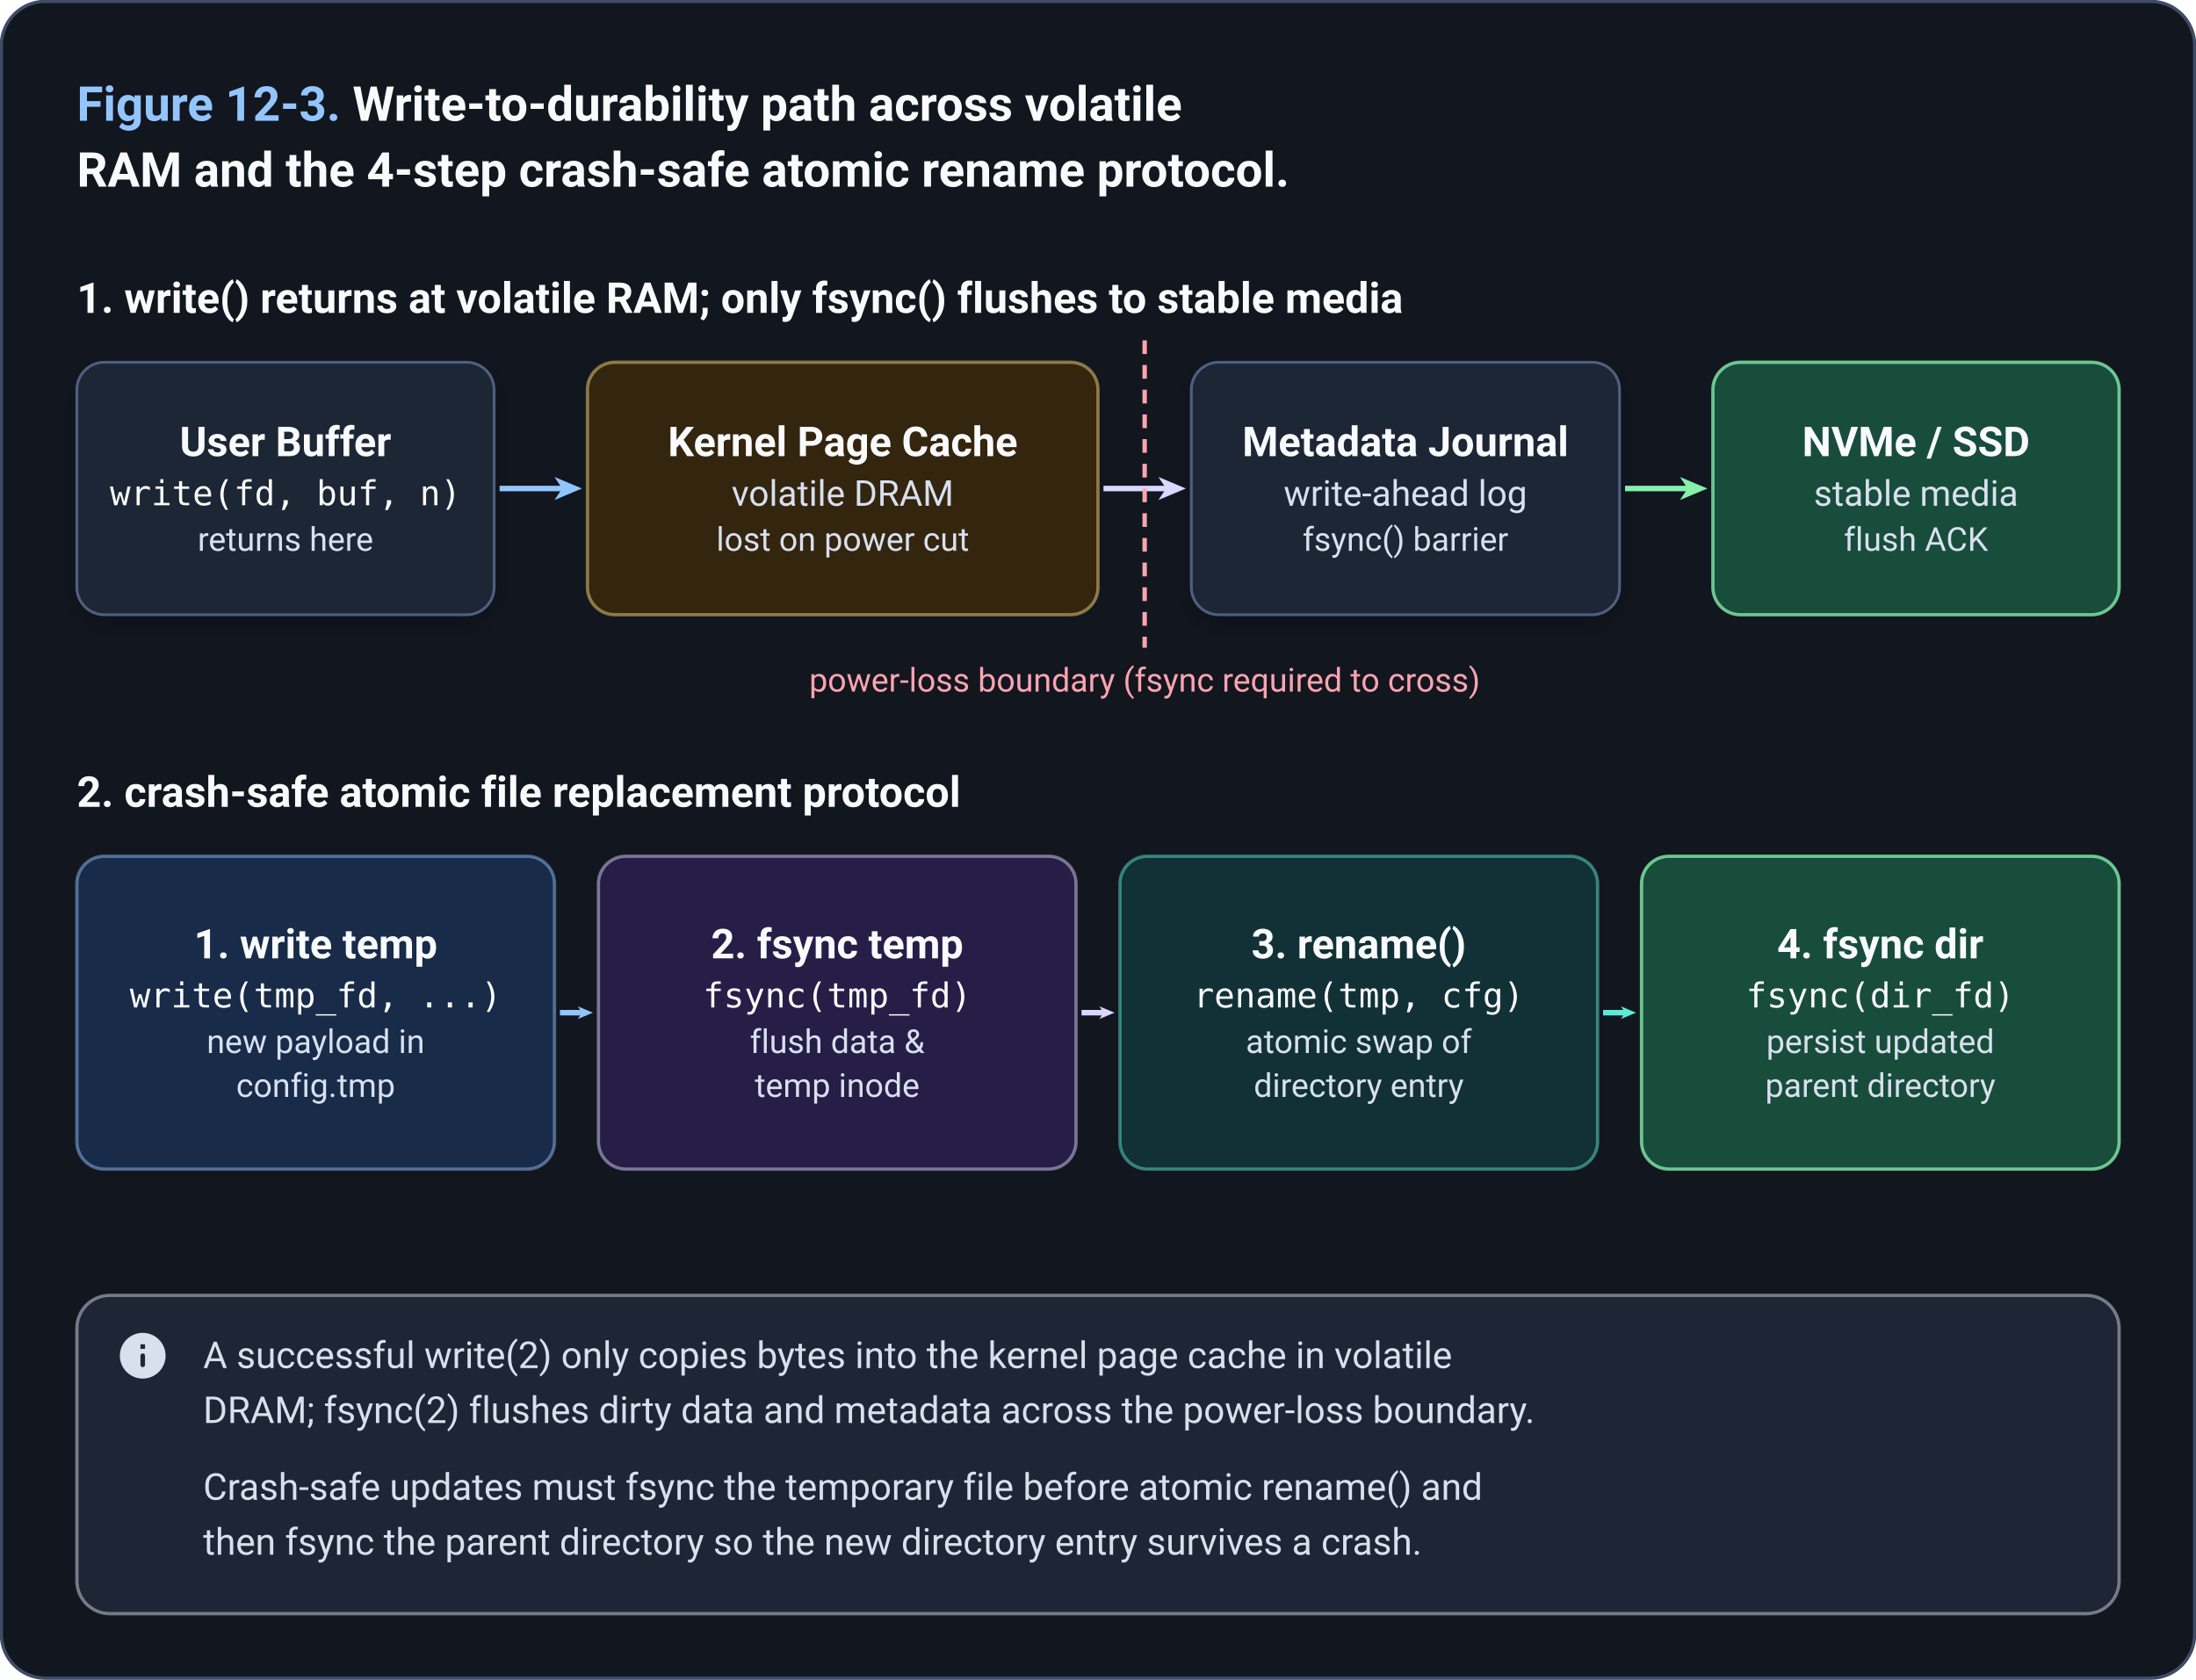
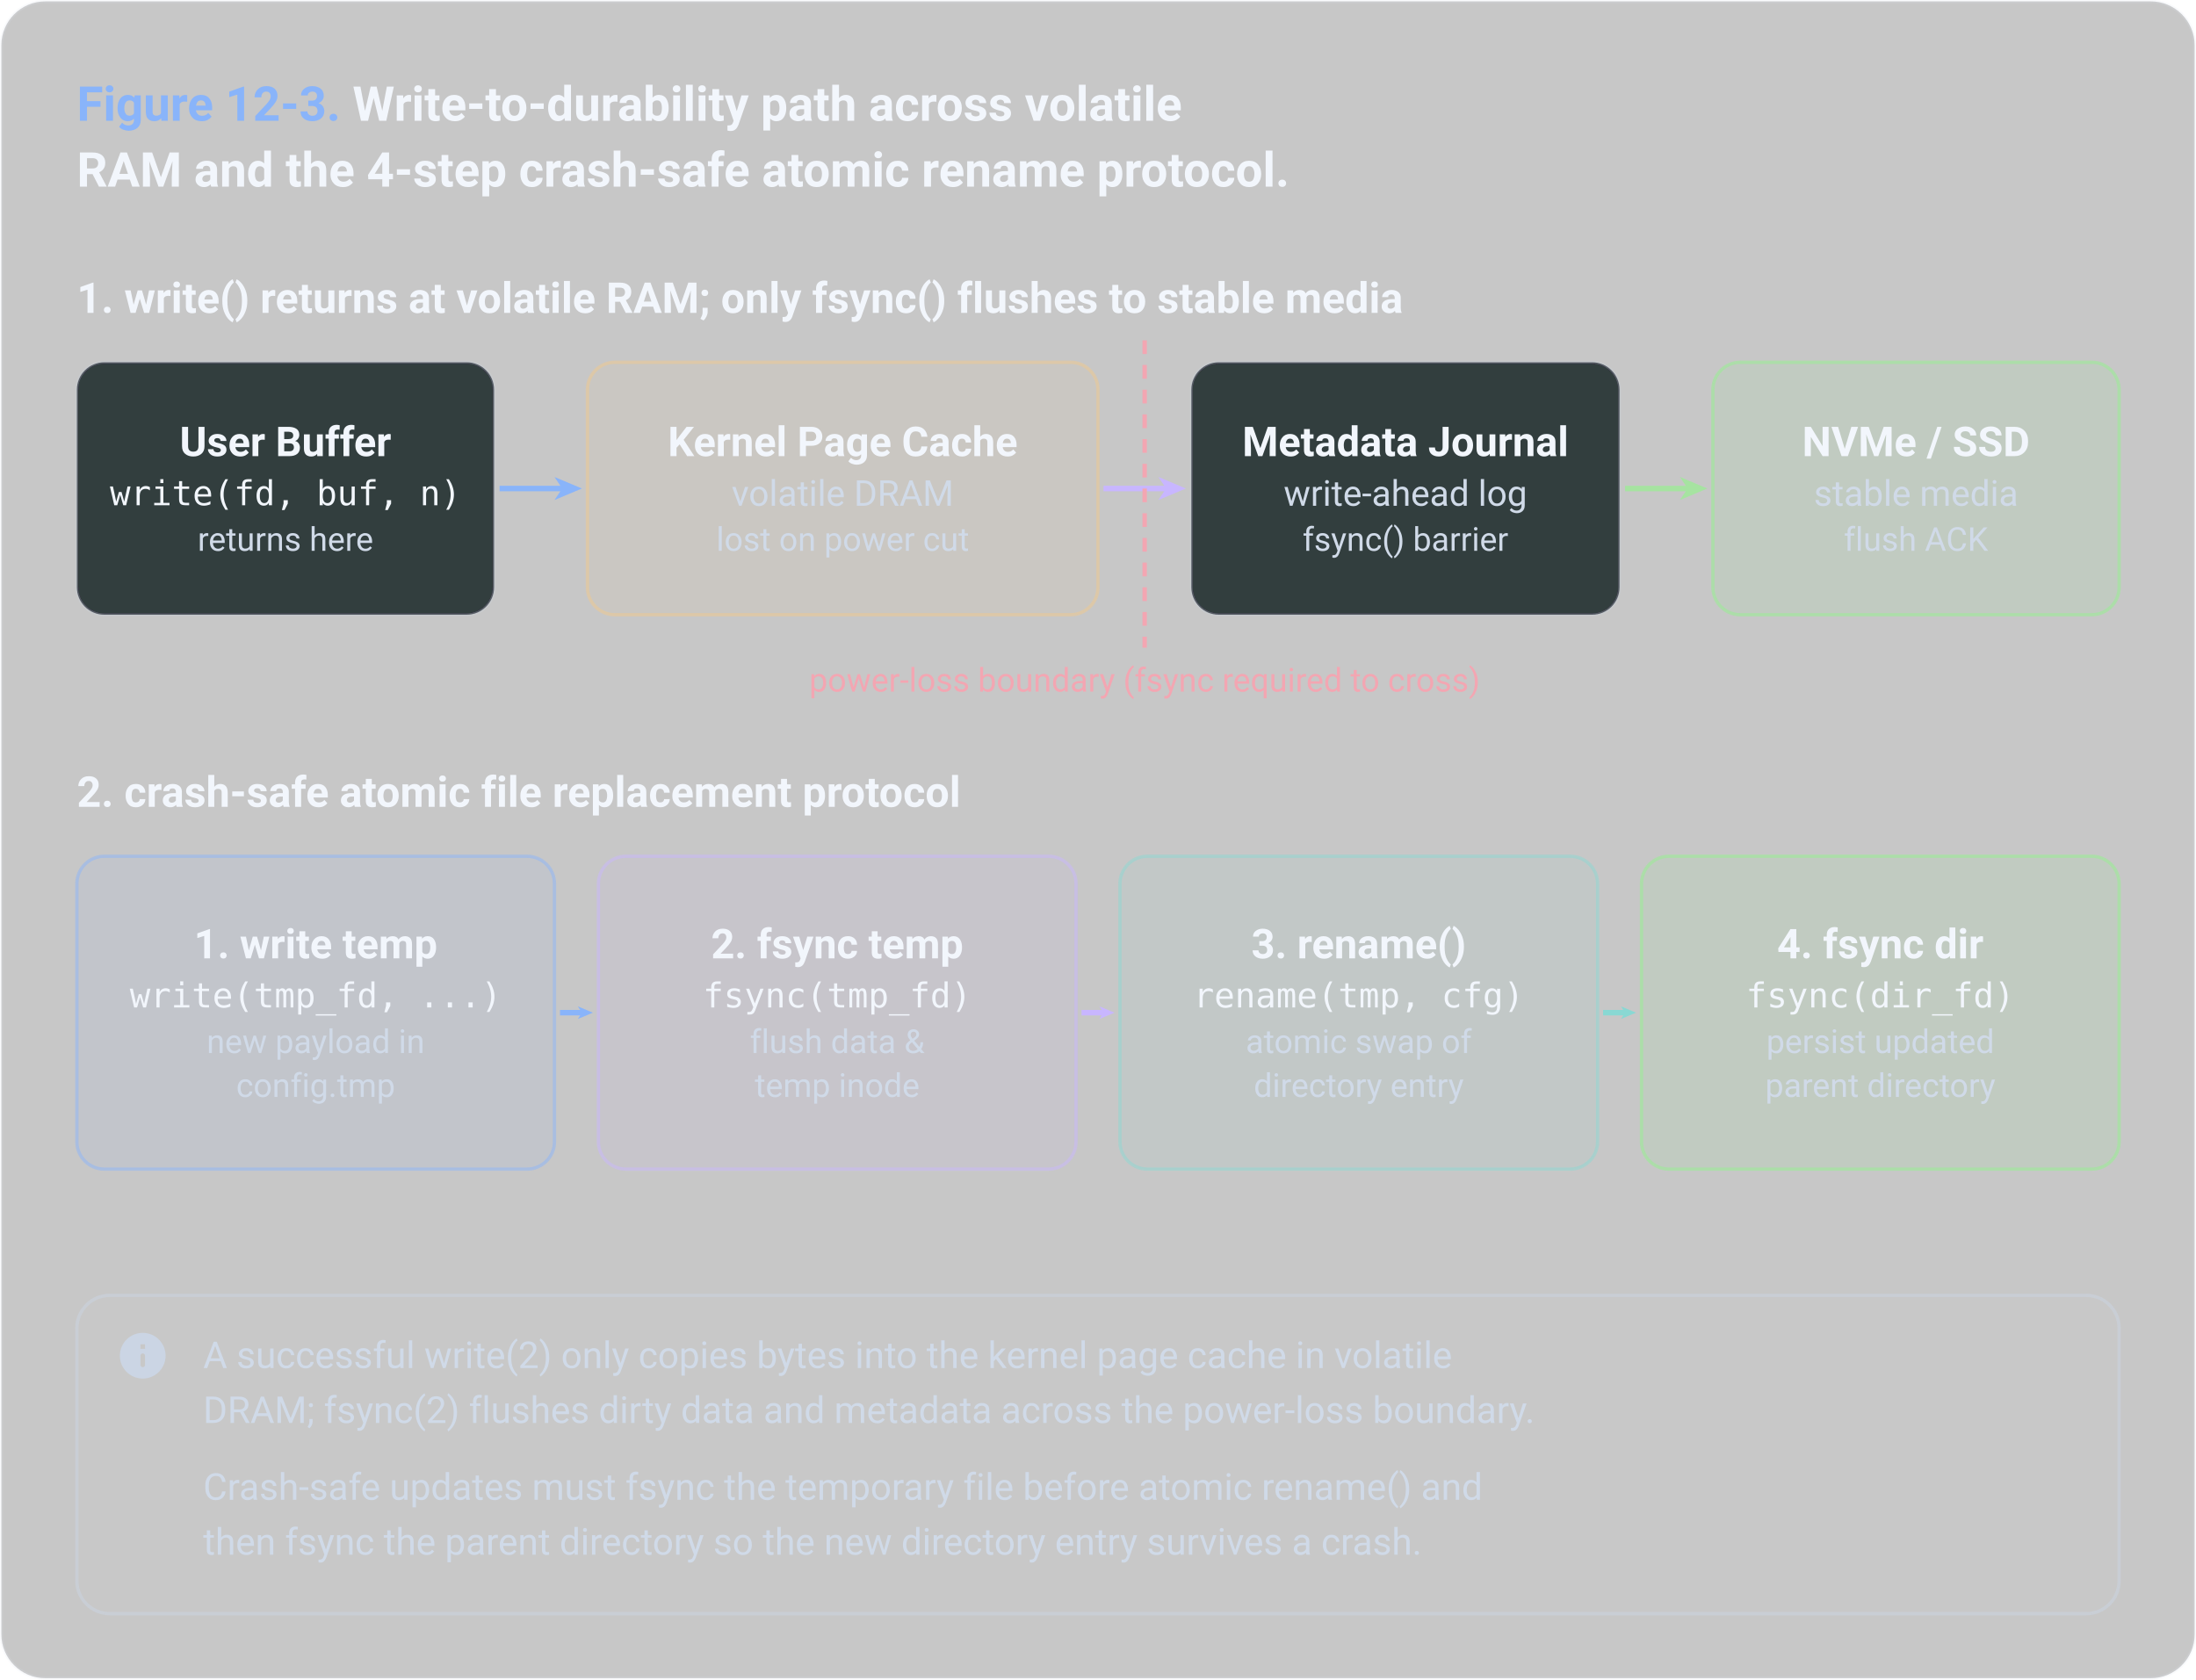
<svg xmlns="http://www.w3.org/2000/svg" viewBox="0 0 800 612" width="800" height="612">
  <style>
-     text { font-family: -apple-system, BlinkMacSystemFont, "Segoe UI", Roboto, "Helvetica Neue", Arial, sans-serif; fill: #F8FAFC; }
-     .paper { fill: #12161F; }
-     .frame { fill: #12161F; stroke: #3E4C66; stroke-width: 1.2; }
-     .card { fill: #1E2636; stroke: #4E6080; stroke-width: 1; }
-     .hair { stroke: #3E4C66; stroke-width: 1.2; fill: none; }
-     .muted { fill: #D8E0EE; }
-     .ink { fill: #F8FAFC; }
+     text { font-family: -apple-system, BlinkMacSystemFont, "Segoe UI", Roboto, "Helvetica Neue", Arial, sans-serif; fill: #F2F6FC; }
+     .paper { fill: #121722; }
+     .frame { fill: rgba(0, 0, 0, 0.22); stroke: rgba(226, 232, 240, 0.18); stroke-width: 1.2; }
+     .card { fill: rgba(13, 18, 28, 0.80); stroke: rgba(203, 213, 225, 0.24); stroke-width: 1; }
+     .hair { stroke: rgba(226, 232, 240, 0.18); stroke-width: 1.2; fill: none; }
+     .muted { fill: #D0DAE8; }
+     .ink { fill: #F2F6FC; }
    .title { font-size: 17.5px; font-weight: 650; }
    .head { font-size: 15.5px; font-weight: 650; }
    .name { font-size: 15px; font-weight: 650; }
    .body { font-size: 13.5px; }
    .sub { font-size: 13px; }
    .mono { font-size: 12.5px; font-family: "SF Mono", SFMono-Regular, ui-monospace, Menlo, Consolas, monospace; }
    .monob { font-size: 12.5px; font-weight: 650; font-family: "SF Mono", SFMono-Regular, ui-monospace, Menlo, Consolas, monospace; }
    .small { font-size: 12px; }
    .note { font-size: 13.5px; }
    .noteb { font-size: 13.5px; font-weight: 650; }
-     .sub, .small, .note { fill: #D8E0EE; }
-     .c-blue { fill: #182B49; stroke: #93C5FD; stroke-opacity: 0.48; stroke-width: 1.2; }
-     .m-blue { fill: #1E3A63; stroke: #93C5FD; stroke-opacity: 0.78; stroke-width: 1.2; }
-     .a-blue { fill: #93C5FD; }
-     .t-blue { fill: #93C5FD; }
-     .w-blue { stroke: #93C5FD; fill: none; stroke-linecap: butt; stroke-linejoin: round; }
-     .o-blue { stroke: #93C5FD; fill: none; stroke-width: 1.5; }
-     .h-blue { stroke: #93C5FD; stroke-width: 1.4; }
-     .c-green { fill: #133328; stroke: #86EFAC; stroke-opacity: 0.48; stroke-width: 1.2; }
-     .m-green { fill: #184D3B; stroke: #86EFAC; stroke-opacity: 0.78; stroke-width: 1.2; }
-     .a-green { fill: #86EFAC; }
-     .t-green { fill: #86EFAC; }
-     .w-green { stroke: #86EFAC; fill: none; stroke-linecap: butt; stroke-linejoin: round; }
-     .o-green { stroke: #86EFAC; fill: none; stroke-width: 1.5; }
-     .h-green { stroke: #86EFAC; stroke-width: 1.4; }
-     .c-amber { fill: #34250F; stroke: #FDE078; stroke-opacity: 0.48; stroke-width: 1.2; }
-     .m-amber { fill: #4F3814; stroke: #FDE078; stroke-opacity: 0.78; stroke-width: 1.2; }
-     .a-amber { fill: #FDE078; }
-     .t-amber { fill: #FDE078; }
-     .w-amber { stroke: #FDE078; fill: none; stroke-linecap: butt; stroke-linejoin: round; }
-     .o-amber { stroke: #FDE078; fill: none; stroke-width: 1.5; }
-     .h-amber { stroke: #FDE078; stroke-width: 1.4; }
-     .c-red { fill: #3A1B23; stroke: #FDA4AF; stroke-opacity: 0.48; stroke-width: 1.2; }
-     .m-red { fill: #582430; stroke: #FDA4AF; stroke-opacity: 0.78; stroke-width: 1.2; }
-     .a-red { fill: #FDA4AF; }
-     .t-red { fill: #FDA4AF; }
-     .w-red { stroke: #FDA4AF; fill: none; stroke-linecap: butt; stroke-linejoin: round; }
-     .o-red { stroke: #FDA4AF; fill: none; stroke-width: 1.5; }
-     .h-red { stroke: #FDA4AF; stroke-width: 1.4; }
-     .c-purple { fill: #261E47; stroke: #DDD6FE; stroke-opacity: 0.48; stroke-width: 1.2; }
-     .m-purple { fill: #382B6B; stroke: #DDD6FE; stroke-opacity: 0.78; stroke-width: 1.2; }
-     .a-purple { fill: #DDD6FE; }
-     .t-purple { fill: #DDD6FE; }
-     .w-purple { stroke: #DDD6FE; fill: none; stroke-linecap: butt; stroke-linejoin: round; }
-     .o-purple { stroke: #DDD6FE; fill: none; stroke-width: 1.5; }
-     .h-purple { stroke: #DDD6FE; stroke-width: 1.4; }
-     .c-teal { fill: #113136; stroke: #5EEAD4; stroke-opacity: 0.48; stroke-width: 1.2; }
-     .m-teal { fill: #164A52; stroke: #5EEAD4; stroke-opacity: 0.78; stroke-width: 1.2; }
-     .a-teal { fill: #5EEAD4; }
-     .t-teal { fill: #5EEAD4; }
-     .w-teal { stroke: #5EEAD4; fill: none; stroke-linecap: butt; stroke-linejoin: round; }
-     .o-teal { stroke: #5EEAD4; fill: none; stroke-width: 1.5; }
-     .h-teal { stroke: #5EEAD4; stroke-width: 1.4; }
-     .c-gray { fill: #1E2534; stroke: #D8E0EE; stroke-opacity: 0.48; stroke-width: 1.2; }
-     .m-gray { fill: #2C364A; stroke: #D8E0EE; stroke-opacity: 0.78; stroke-width: 1.2; }
-     .a-gray { fill: #D8E0EE; }
-     .t-gray { fill: #D8E0EE; }
-     .w-gray { stroke: #D8E0EE; fill: none; stroke-linecap: butt; stroke-linejoin: round; }
-     .o-gray { stroke: #D8E0EE; fill: none; stroke-width: 1.5; }
-     .h-gray { stroke: #D8E0EE; stroke-width: 1.4; }
-     .c-wire { fill: #1E2534; }
-     .m-wire { fill: #2C364A; }
-     .a-wire { fill: #CBD5E1; }
-     .t-wire { fill: #CBD5E1; }
-     .w-wire { stroke: #CBD5E1; fill: none; stroke-linecap: butt; stroke-linejoin: round; }
-     .o-wire { stroke: #CBD5E1; fill: none; stroke-width: 1.5; }
-     .h-wire { stroke: #CBD5E1; stroke-width: 1.4; }
+     .sub, .small, .note { fill: #D0DAE8; }
+     .c-blue { fill: rgba(137, 180, 250, 0.08); stroke: #89B4FA; stroke-opacity: 0.48; stroke-width: 1.2; }
+     .m-blue { fill: rgba(137, 180, 250, 0.16); stroke: #89B4FA; stroke-opacity: 0.78; stroke-width: 1.2; }
+     .a-blue { fill: #89B4FA; }
+     .t-blue { fill: #89B4FA; }
+     .w-blue { stroke: #89B4FA; fill: none; stroke-linecap: butt; stroke-linejoin: round; }
+     .o-blue { stroke: #89B4FA; fill: none; stroke-width: 1.5; }
+     .h-blue { stroke: #89B4FA; stroke-width: 1.4; }
+     .c-green { fill: rgba(166, 227, 161, 0.08); stroke: #A6E3A1; stroke-opacity: 0.48; stroke-width: 1.2; }
+     .m-green { fill: rgba(166, 227, 161, 0.15); stroke: #A6E3A1; stroke-opacity: 0.78; stroke-width: 1.2; }
+     .a-green { fill: #A6E3A1; }
+     .t-green { fill: #A6E3A1; }
+     .w-green { stroke: #A6E3A1; fill: none; stroke-linecap: butt; stroke-linejoin: round; }
+     .o-green { stroke: #A6E3A1; fill: none; stroke-width: 1.5; }
+     .h-green { stroke: #A6E3A1; stroke-width: 1.4; }
+     .c-amber { fill: rgba(242, 201, 138, 0.08); stroke: #F2C98A; stroke-opacity: 0.48; stroke-width: 1.2; }
+     .m-amber { fill: rgba(242, 201, 138, 0.16); stroke: #F2C98A; stroke-opacity: 0.78; stroke-width: 1.2; }
+     .a-amber { fill: #F2C98A; }
+     .t-amber { fill: #F2C98A; }
+     .w-amber { stroke: #F2C98A; fill: none; stroke-linecap: butt; stroke-linejoin: round; }
+     .o-amber { stroke: #F2C98A; fill: none; stroke-width: 1.5; }
+     .h-amber { stroke: #F2C98A; stroke-width: 1.4; }
+     .c-red { fill: rgba(243, 166, 178, 0.08); stroke: #F3A6B2; stroke-opacity: 0.48; stroke-width: 1.2; }
+     .m-red { fill: rgba(243, 166, 178, 0.16); stroke: #F3A6B2; stroke-opacity: 0.78; stroke-width: 1.2; }
+     .a-red { fill: #F3A6B2; }
+     .t-red { fill: #F3A6B2; }
+     .w-red { stroke: #F3A6B2; fill: none; stroke-linecap: butt; stroke-linejoin: round; }
+     .o-red { stroke: #F3A6B2; fill: none; stroke-width: 1.5; }
+     .h-red { stroke: #F3A6B2; stroke-width: 1.4; }
+     .c-purple { fill: rgba(200, 182, 255, 0.08); stroke: #C8B6FF; stroke-opacity: 0.48; stroke-width: 1.2; }
+     .m-purple { fill: rgba(200, 182, 255, 0.16); stroke: #C8B6FF; stroke-opacity: 0.78; stroke-width: 1.2; }
+     .a-purple { fill: #C8B6FF; }
+     .t-purple { fill: #C8B6FF; }
+     .w-purple { stroke: #C8B6FF; fill: none; stroke-linecap: butt; stroke-linejoin: round; }
+     .o-purple { stroke: #C8B6FF; fill: none; stroke-width: 1.5; }
+     .h-purple { stroke: #C8B6FF; stroke-width: 1.4; }
+     .c-teal { fill: rgba(137, 216, 211, 0.08); stroke: #89D8D3; stroke-opacity: 0.48; stroke-width: 1.2; }
+     .m-teal { fill: rgba(137, 216, 211, 0.15); stroke: #89D8D3; stroke-opacity: 0.78; stroke-width: 1.2; }
+     .a-teal { fill: #89D8D3; }
+     .t-teal { fill: #89D8D3; }
+     .w-teal { stroke: #89D8D3; fill: none; stroke-linecap: butt; stroke-linejoin: round; }
+     .o-teal { stroke: #89D8D3; fill: none; stroke-width: 1.5; }
+     .h-teal { stroke: #89D8D3; stroke-width: 1.4; }
+     .c-gray { fill: rgba(226, 232, 240, 0.04); stroke: #CBD5E4; stroke-opacity: 0.48; stroke-width: 1.2; }
+     .m-gray { fill: rgba(226, 232, 240, 0.10); stroke: #CBD5E4; stroke-opacity: 0.78; stroke-width: 1.2; }
+     .a-gray { fill: #CBD5E4; }
+     .t-gray { fill: #CBD5E4; }
+     .w-gray { stroke: #CBD5E4; fill: none; stroke-linecap: butt; stroke-linejoin: round; }
+     .o-gray { stroke: #CBD5E4; fill: none; stroke-width: 1.5; }
+     .h-gray { stroke: #CBD5E4; stroke-width: 1.4; }
+     .c-wire { fill: rgba(226, 232, 240, 0.04); }
+     .m-wire { fill: rgba(226, 232, 240, 0.10); }
+     .a-wire { fill: #AAB7C9; }
+     .t-wire { fill: #AAB7C9; }
+     .w-wire { stroke: #AAB7C9; fill: none; stroke-linecap: butt; stroke-linejoin: round; }
+     .o-wire { stroke: #AAB7C9; fill: none; stroke-width: 1.5; }
+     .h-wire { stroke: #AAB7C9; stroke-width: 1.4; }
  </style>
  <defs>
    <filter id="lift" x="-10%" y="-15%" width="120%" height="140%">
-       <feDropShadow dx="0" dy="1" stdDeviation="1.2" flood-color="#000000" flood-opacity="0.35" />
-       <feDropShadow dx="0" dy="3" stdDeviation="4" flood-color="#000000" flood-opacity="0.24" />
+       <feDropShadow dx="0" dy="1" stdDeviation="1.2" flood-color="#000000" flood-opacity="0.0" />
+       <feDropShadow dx="0" dy="3" stdDeviation="4" flood-color="#000000" flood-opacity="0.00" />
    </filter>
  </defs>
  <rect x="0.5" y="0.5" width="799" height="611" rx="16" class="frame" />
  <text x="28" y="44" class="title">
    <tspan class="t-blue">Figure 12-3.</tspan> Write-to-durability path across volatile</text>
  <text x="28" y="68" class="title">RAM and the 4-step crash-safe atomic rename protocol.</text>
  <g transform="translate(0 98)">
    <text x="28.0" y="16.0" class="head">1. write() returns at volatile RAM; only fsync() flushes to stable media</text>
    <rect x="28.0" y="34.0" width="152.0" height="92.0" rx="10" class="card" filter="url(#lift)" />
    <text x="104.0" y="68.2" class="name" text-anchor="middle" data-fit="33.0,175.0">User Buffer</text>
    <text x="104.0" y="86.1" class="mono" text-anchor="middle" data-fit="33.0,175.0">write(fd, buf, n)</text>
    <text x="104.0" y="102.7" class="small" text-anchor="middle" data-fit="33.0,175.0">returns here</text>
    <rect x="214.0" y="34.0" width="186.0" height="92.0" rx="10" class="c-amber" />
    <text x="307.0" y="68.2" class="name" text-anchor="middle" data-fit="219.0,395.0">Kernel Page Cache</text>
    <text x="307.0" y="86.3" class="sub" text-anchor="middle" data-fit="219.0,395.0">volatile DRAM</text>
    <text x="307.0" y="102.7" class="small" text-anchor="middle" data-fit="219.0,395.0">lost on power cut</text>
    <rect x="434.0" y="34.0" width="156.0" height="92.0" rx="10" class="card" filter="url(#lift)" />
    <text x="512.0" y="68.2" class="name" text-anchor="middle" data-fit="439.0,585.0">Metadata Journal</text>
    <text x="512.0" y="86.3" class="sub" text-anchor="middle" data-fit="439.0,585.0">write-ahead log</text>
    <text x="512.0" y="102.7" class="small" text-anchor="middle" data-fit="439.0,585.0">fsync() barrier</text>
    <rect x="624.0" y="34.0" width="148.0" height="92.0" rx="10" class="m-green" />
    <text x="698.0" y="68.2" class="name" text-anchor="middle" data-fit="629.0,767.0">NVMe / SSD</text>
    <text x="698.0" y="86.3" class="sub" text-anchor="middle" data-fit="629.0,767.0">stable media</text>
    <text x="698.0" y="102.7" class="small" text-anchor="middle" data-fit="629.0,767.0">flush ACK</text>
    <polygon points="212.0,80.0 202.0,84.2 204.8,80.0 202.0,75.8" class="a-blue" />
    <path d="M182.0,80.0 L205.0,80.0" class="w-blue" stroke-width="2.0" />
    <polygon points="432.0,80.0 422.0,84.2 424.8,80.0 422.0,75.8" class="a-purple" />
    <path d="M402.0,80.0 L425.0,80.0" class="w-purple" stroke-width="2.0" />
    <polygon points="622.0,80.0 612.0,84.2 614.8,80.0 612.0,75.8" class="a-green" />
    <path d="M592.0,80.0 L615.0,80.0" class="w-green" stroke-width="2.0" />
    <line x1="417.0" y1="26.0" x2="417.0" y2="138.0" class="w-red" stroke-width="1.6" stroke-dasharray="5 4" />
    <text x="417.0" y="154.0" class="small t-red" text-anchor="middle">power-loss boundary (fsync required to cross)</text>
    <text x="28.0" y="196.0" class="head">2. crash-safe atomic file replacement protocol</text>
    <rect x="28.0" y="214.0" width="174.0" height="114.0" rx="10" class="c-blue" />
    <text x="115.0" y="251.2" class="name" text-anchor="middle" data-fit="33.0,197.0">1. write temp</text>
    <text x="115.0" y="269.1" class="mono" text-anchor="middle" data-fit="33.0,197.0">write(tmp_fd, ...)</text>
    <text x="115.0" y="285.7" class="small" text-anchor="middle" data-fit="33.0,197.0">new payload in</text>
    <text x="115.0" y="301.7" class="small" text-anchor="middle" data-fit="33.0,197.0">config.tmp</text>
    <rect x="218.0" y="214.0" width="174.0" height="114.0" rx="10" class="c-purple" />
    <text x="305.0" y="251.2" class="name" text-anchor="middle" data-fit="223.0,387.0">2. fsync temp</text>
    <text x="305.0" y="269.1" class="mono" text-anchor="middle" data-fit="223.0,387.0">fsync(tmp_fd)</text>
    <text x="305.0" y="285.7" class="small" text-anchor="middle" data-fit="223.0,387.0">flush data &amp;</text>
    <text x="305.0" y="301.7" class="small" text-anchor="middle" data-fit="223.0,387.0">temp inode</text>
    <rect x="408.0" y="214.0" width="174.0" height="114.0" rx="10" class="c-teal" />
    <text x="495.0" y="251.2" class="name" text-anchor="middle" data-fit="413.0,577.0">3. rename()</text>
    <text x="495.0" y="269.1" class="mono" text-anchor="middle" data-fit="413.0,577.0">rename(tmp, cfg)</text>
    <text x="495.0" y="285.7" class="small" text-anchor="middle" data-fit="413.0,577.0">atomic swap of</text>
    <text x="495.0" y="301.7" class="small" text-anchor="middle" data-fit="413.0,577.0">directory entry</text>
    <rect x="598.0" y="214.0" width="174.0" height="114.0" rx="10" class="m-green" />
    <text x="685.0" y="251.2" class="name" text-anchor="middle" data-fit="603.0,767.0">4. fsync dir</text>
    <text x="685.0" y="269.1" class="mono" text-anchor="middle" data-fit="603.0,767.0">fsync(dir_fd)</text>
    <text x="685.0" y="285.7" class="small" text-anchor="middle" data-fit="603.0,767.0">persist updated</text>
    <text x="685.0" y="301.7" class="small" text-anchor="middle" data-fit="603.0,767.0">parent directory</text>
    <polygon points="216.0,271.0 210.5,273.3 212.0,271.0 210.5,268.7" class="a-blue" />
    <path d="M204.0,271.0 L212.2,271.0" class="w-blue" stroke-width="2.0" />
    <polygon points="406.0,271.0 400.5,273.3 402.0,271.0 400.5,268.7" class="a-purple" />
    <path d="M394.0,271.0 L402.1,271.0" class="w-purple" stroke-width="2.0" />
    <polygon points="596.0,271.0 590.5,273.3 592.0,271.0 590.5,268.7" class="a-teal" />
    <path d="M584.0,271.0 L592.1,271.0" class="w-teal" stroke-width="2.0" />
  </g>
  <rect x="28" y="472" width="744" height="116" rx="12" class="c-gray" />
  <g transform="translate(42 484) scale(0.833)" class="a-gray">
    <path d="M12 2C6.48 2 2 6.48 2 12s4.48 10 10 10 10-4.48 10-10S17.52 2 12 2zm0 15c-.55 0-1-.45-1-1v-4c0-.55.45-1 1-1s1 .45 1 1v4c0 .55-.45 1-1 1zm1-8h-2V7h2v2z" />
  </g>
  <text x="74" y="498.5" class="note" data-fit="74,760">A successful write(2) only copies bytes into the kernel page cache in volatile</text>
  <text x="74" y="518.5" class="note" data-fit="74,760">DRAM; fsync(2) flushes dirty data and metadata across the power-loss boundary.</text>
  <text x="74" y="546.5" class="note" data-fit="74,760">Crash-safe updates must fsync the temporary file before atomic rename() and</text>
  <text x="74" y="566.5" class="note" data-fit="74,760">then fsync the parent directory so the new directory entry survives a crash.</text>
</svg>
